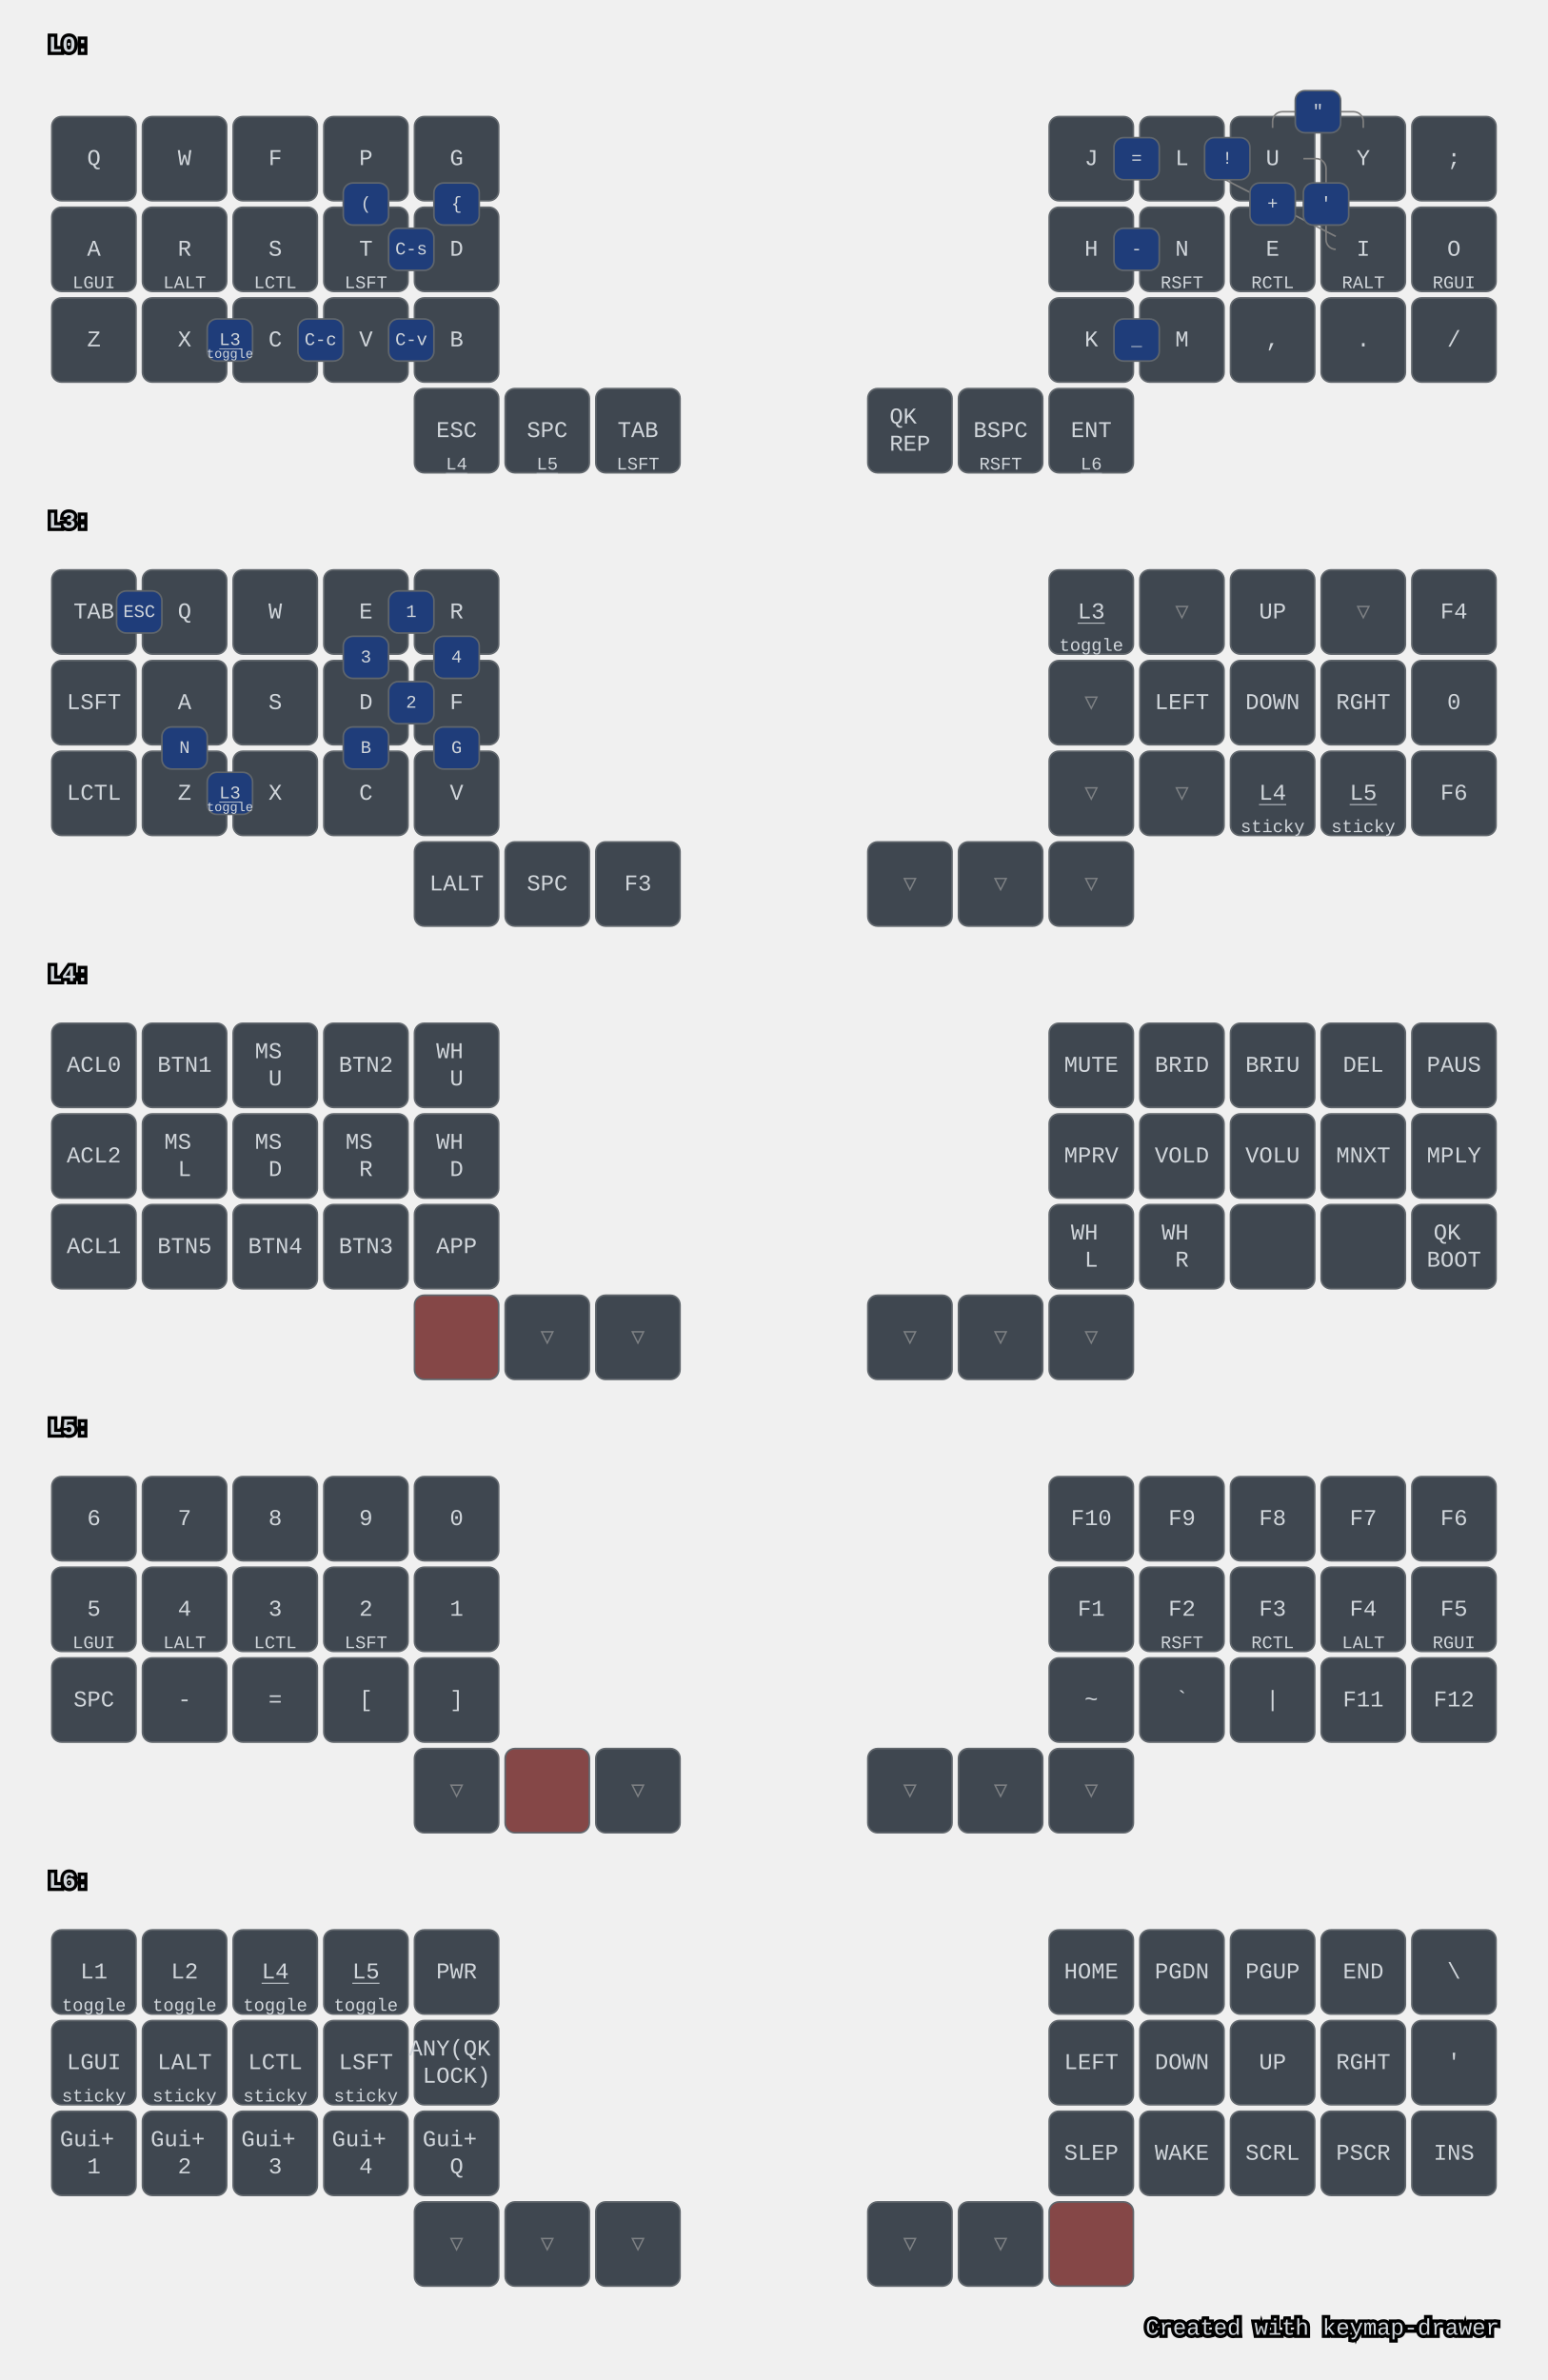
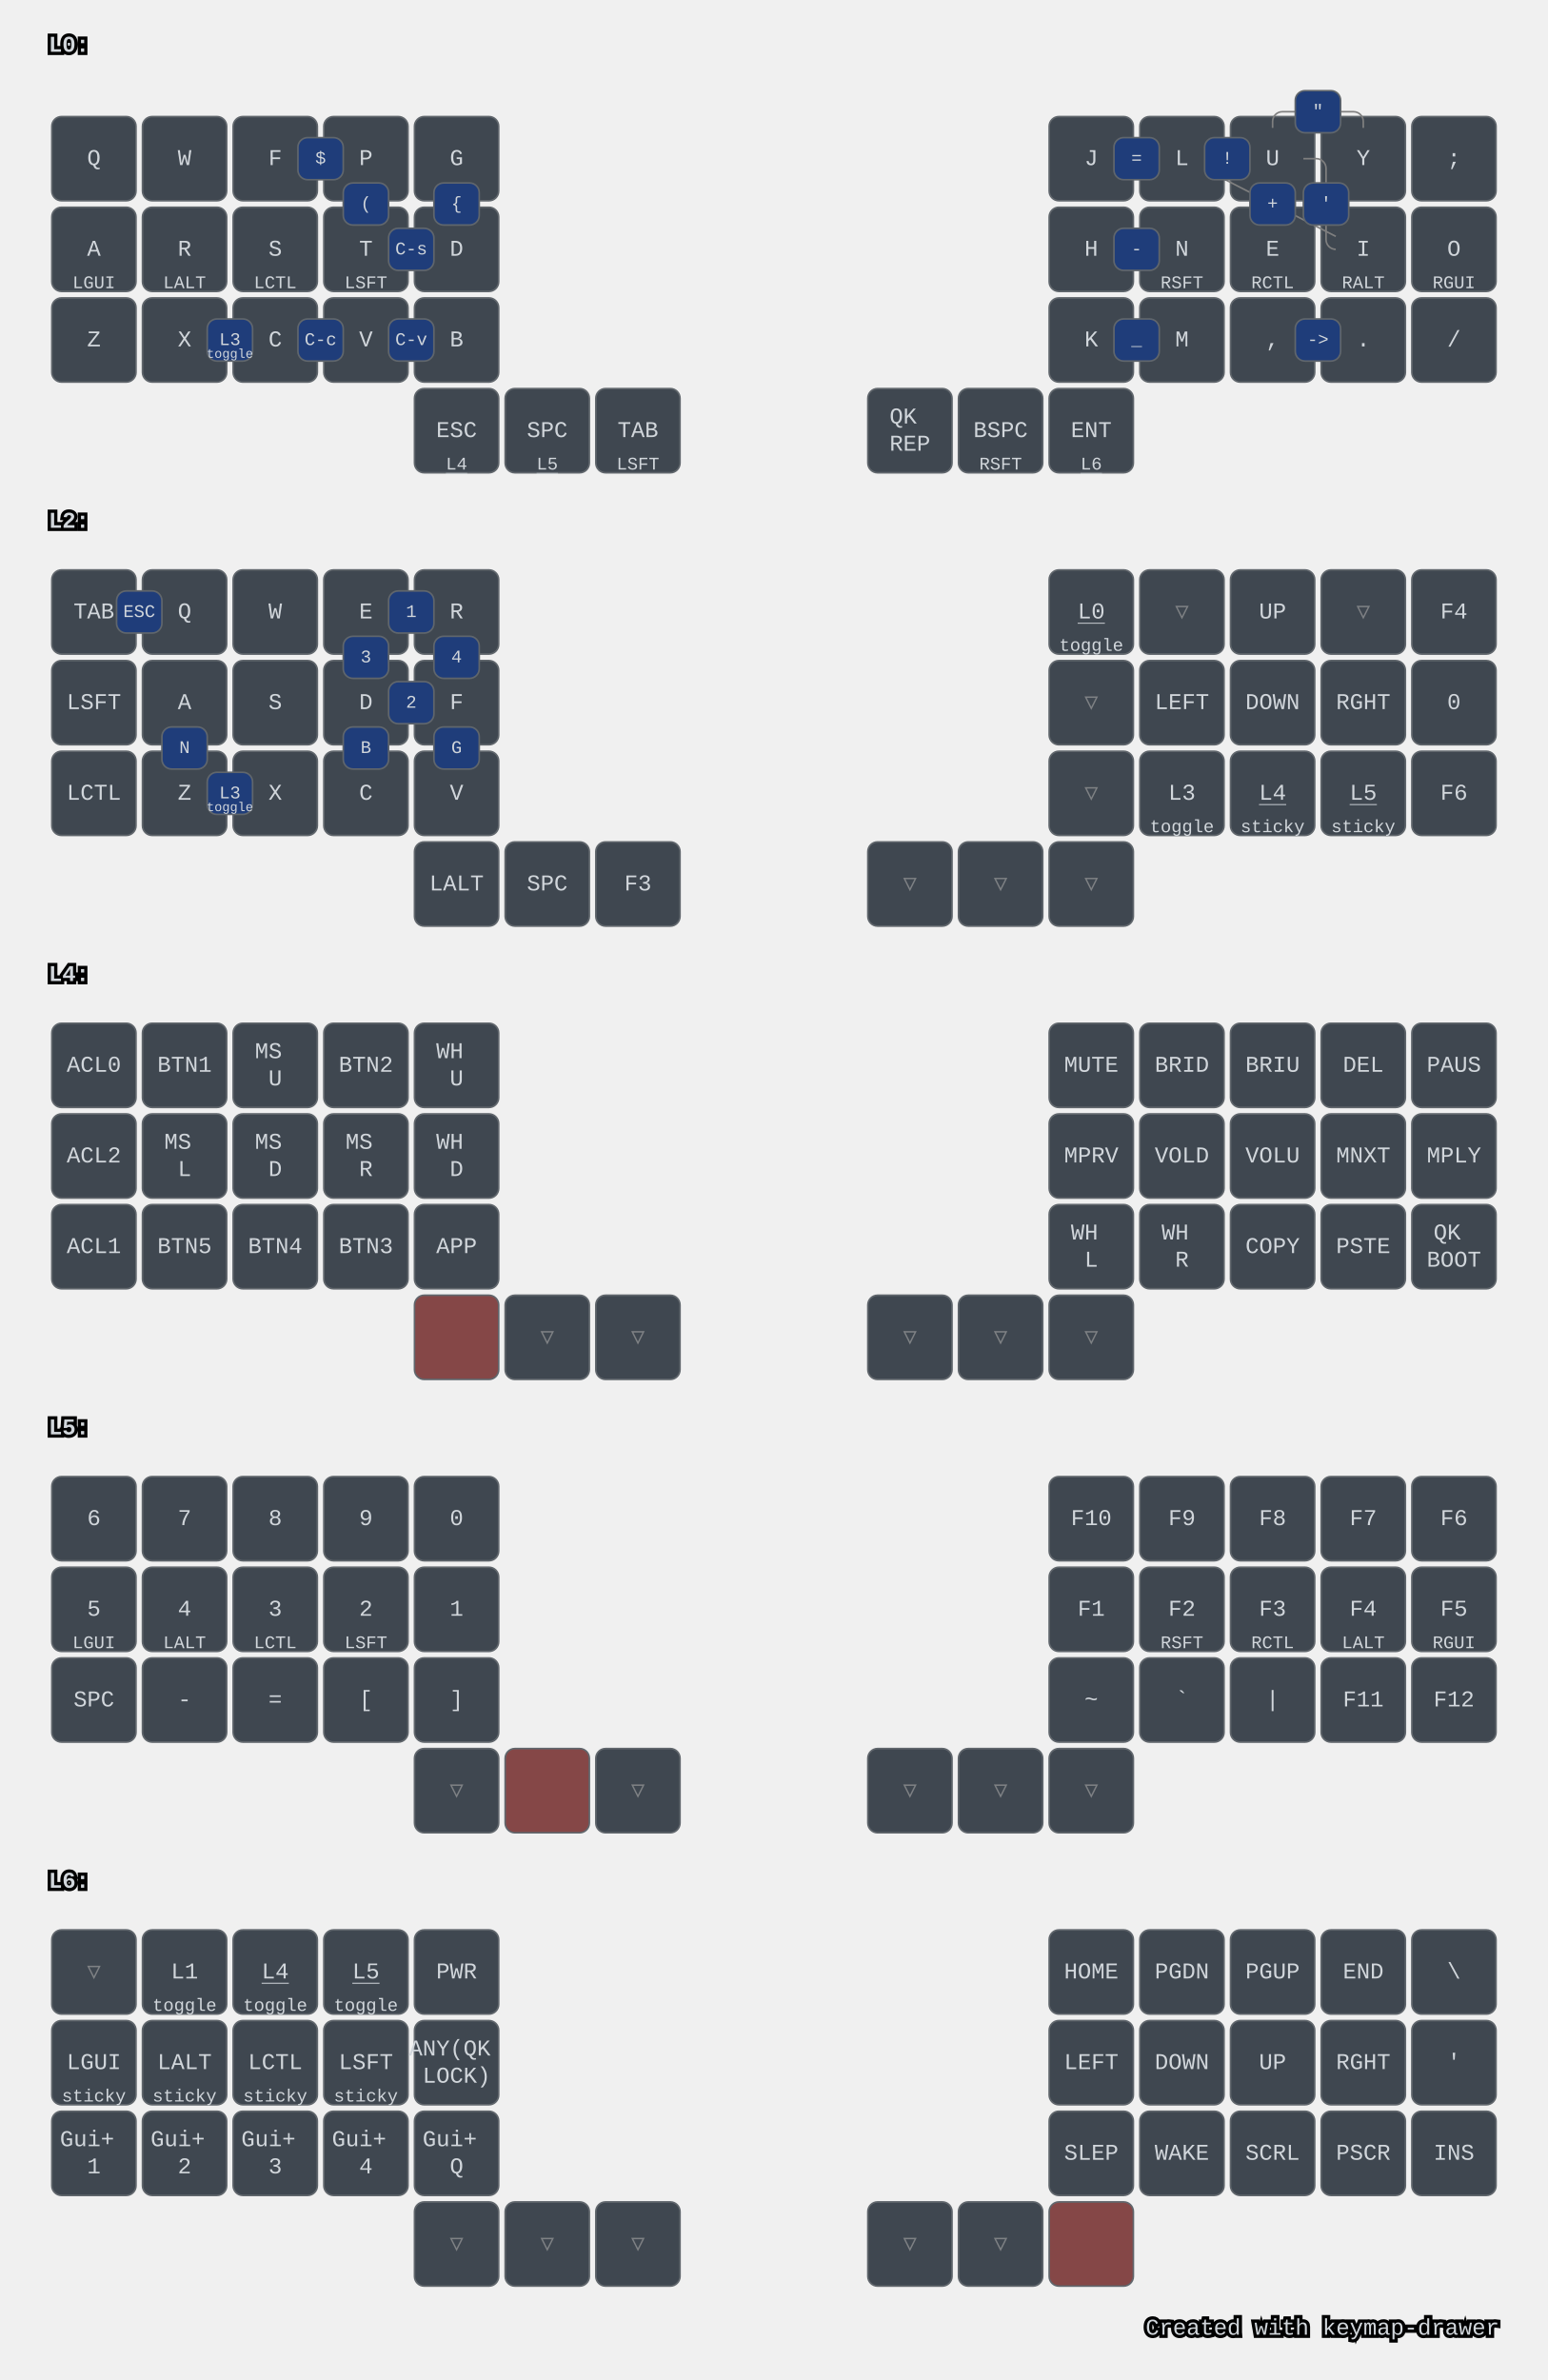
<svg xmlns="http://www.w3.org/2000/svg" width="956" height="1470" viewBox="0 0 956 1470" class="keymap">
  <style>/* inherit to force styles through use tags */
svg path {
    fill: inherit;
}

/* font and background color specifications */
svg.keymap {
    font-family: SFMono-Regular,Consolas,Liberation Mono,Menlo,monospace;
    font-size: 14px;
    font-kerning: normal;
    text-rendering: optimizeLegibility;
    fill: #24292e;
}

/* default key styling */
rect.key {
    fill: #f6f8fa;
}

rect.key, rect.combo {
    stroke: #c9cccf;
    stroke-width: 1;
}

/* default key side styling, only used is draw_key_sides is set */
rect.side {
    filter: brightness(90%);
}

/* color accent for combo boxes */
rect.combo, rect.combo-separate {
    fill: #cdf;
}

/* color accent for held keys */
rect.held, rect.combo.held {
    fill: #fdd;
}

/* color accent for ghost (optional) keys */
rect.ghost, rect.combo.ghost {
    stroke-dasharray: 4, 4;
    stroke-width: 2;
}

text {
    text-anchor: middle;
    dominant-baseline: middle;
}

/* styling for layer labels */
text.label {
    font-weight: bold;
    text-anchor: start;
    stroke: white;
    stroke-width: 4;
    paint-order: stroke;
}

/* styling for optional footer */
text.footer {
    text-anchor: end;
    dominant-baseline: auto;
    stroke: white;
    stroke-width: 4;
    paint-order: stroke;
}

/* styling for combo tap, and key hold/shifted label text */
text.combo, text.hold, text.shifted {
    font-size: 11px;
}

text.hold {
    text-anchor: middle;
    dominant-baseline: auto;
}

text.shifted {
    text-anchor: middle;
    dominant-baseline: hanging;
}

text.layer-activator {
    text-decoration: underline;
}

/* styling for hold/shifted label text in combo box */
text.combo.hold, text.combo.shifted {
    font-size: 8px;
}

/* lighter symbol for transparent keys */
text.trans {
    fill: #7b7e81;
}

/* styling for combo dendrons */
path.combo {
    stroke-width: 1;
    stroke: gray;
    fill: none;
}

/* Start Tabler Icons Cleanup */
/* cannot use height/width with glyphs */
.icon-tabler &gt; path {
    fill: inherit;
    stroke: inherit;
    stroke-width: 2;
}
/* hide tabler's default box */
.icon-tabler &gt; path[stroke="none"][fill="none"] {
    visibility: hidden;
}
/* End Tabler Icons Cleanup */

svg.keymap { fill: #d1d6db; }
rect.key { fill: #3f4750; }
rect.key, rect.combo { stroke: #60666c; }
rect.combo, rect.combo-separate { fill: #1f3d7a; }
rect.held, rect.combo.held { fill: #854747; }
text.label, text.footer { stroke: black; }
text.trans { fill: #7e8184; }
path.combo { stroke: #7f7f7f; }
</style>
  <g transform="translate(30, 0)" class="layer-L0">
    <text x="0" y="28" class="label" id="L0">L0:</text>
    <g transform="translate(0, 70)">
      <g transform="translate(28, 28)" class="key keypos-0">
        <rect rx="6" ry="6" x="-26" y="-26" width="52" height="52" class="key" />
        <text x="0" y="0" class="key tap">Q</text>
      </g>
      <g transform="translate(84, 28)" class="key keypos-1">
        <rect rx="6" ry="6" x="-26" y="-26" width="52" height="52" class="key" />
        <text x="0" y="0" class="key tap">W</text>
      </g>
      <g transform="translate(140, 28)" class="key keypos-2">
        <rect rx="6" ry="6" x="-26" y="-26" width="52" height="52" class="key" />
        <text x="0" y="0" class="key tap">F</text>
      </g>
      <g transform="translate(196, 28)" class="key keypos-3">
        <rect rx="6" ry="6" x="-26" y="-26" width="52" height="52" class="key" />
        <text x="0" y="0" class="key tap">P</text>
      </g>
      <g transform="translate(252, 28)" class="key keypos-4">
        <rect rx="6" ry="6" x="-26" y="-26" width="52" height="52" class="key" />
        <text x="0" y="0" class="key tap">G</text>
      </g>
      <g transform="translate(644, 28)" class="key keypos-5">
        <rect rx="6" ry="6" x="-26" y="-26" width="52" height="52" class="key" />
        <text x="0" y="0" class="key tap">J</text>
      </g>
      <g transform="translate(700, 28)" class="key keypos-6">
        <rect rx="6" ry="6" x="-26" y="-26" width="52" height="52" class="key" />
        <text x="0" y="0" class="key tap">L</text>
      </g>
      <g transform="translate(756, 28)" class="key keypos-7">
        <rect rx="6" ry="6" x="-26" y="-26" width="52" height="52" class="key" />
        <text x="0" y="0" class="key tap">U</text>
      </g>
      <g transform="translate(812, 28)" class="key keypos-8">
        <rect rx="6" ry="6" x="-26" y="-26" width="52" height="52" class="key" />
        <text x="0" y="0" class="key tap">Y</text>
      </g>
      <g transform="translate(868, 28)" class="key keypos-9">
        <rect rx="6" ry="6" x="-26" y="-26" width="52" height="52" class="key" />
        <text x="0" y="0" class="key tap">;</text>
      </g>
      <g transform="translate(28, 84)" class="key keypos-10">
        <rect rx="6" ry="6" x="-26" y="-26" width="52" height="52" class="key" />
        <text x="0" y="0" class="key tap">A</text>
        <text x="0" y="24" class="key hold">LGUI</text>
      </g>
      <g transform="translate(84, 84)" class="key keypos-11">
        <rect rx="6" ry="6" x="-26" y="-26" width="52" height="52" class="key" />
        <text x="0" y="0" class="key tap">R</text>
        <text x="0" y="24" class="key hold">LALT</text>
      </g>
      <g transform="translate(140, 84)" class="key keypos-12">
        <rect rx="6" ry="6" x="-26" y="-26" width="52" height="52" class="key" />
        <text x="0" y="0" class="key tap">S</text>
        <text x="0" y="24" class="key hold">LCTL</text>
      </g>
      <g transform="translate(196, 84)" class="key keypos-13">
        <rect rx="6" ry="6" x="-26" y="-26" width="52" height="52" class="key" />
        <text x="0" y="0" class="key tap">T</text>
        <text x="0" y="24" class="key hold">LSFT</text>
      </g>
      <g transform="translate(252, 84)" class="key keypos-14">
        <rect rx="6" ry="6" x="-26" y="-26" width="52" height="52" class="key" />
        <text x="0" y="0" class="key tap">D</text>
      </g>
      <g transform="translate(644, 84)" class="key keypos-15">
        <rect rx="6" ry="6" x="-26" y="-26" width="52" height="52" class="key" />
        <text x="0" y="0" class="key tap">H</text>
      </g>
      <g transform="translate(700, 84)" class="key keypos-16">
        <rect rx="6" ry="6" x="-26" y="-26" width="52" height="52" class="key" />
        <text x="0" y="0" class="key tap">N</text>
        <text x="0" y="24" class="key hold">RSFT</text>
      </g>
      <g transform="translate(756, 84)" class="key keypos-17">
        <rect rx="6" ry="6" x="-26" y="-26" width="52" height="52" class="key" />
        <text x="0" y="0" class="key tap">E</text>
        <text x="0" y="24" class="key hold">RCTL</text>
      </g>
      <g transform="translate(812, 84)" class="key keypos-18">
        <rect rx="6" ry="6" x="-26" y="-26" width="52" height="52" class="key" />
        <text x="0" y="0" class="key tap">I</text>
        <text x="0" y="24" class="key hold">RALT</text>
      </g>
      <g transform="translate(868, 84)" class="key keypos-19">
        <rect rx="6" ry="6" x="-26" y="-26" width="52" height="52" class="key" />
        <text x="0" y="0" class="key tap">O</text>
        <text x="0" y="24" class="key hold">RGUI</text>
      </g>
      <g transform="translate(28, 140)" class="key keypos-20">
        <rect rx="6" ry="6" x="-26" y="-26" width="52" height="52" class="key" />
        <text x="0" y="0" class="key tap">Z</text>
      </g>
      <g transform="translate(84, 140)" class="key keypos-21">
        <rect rx="6" ry="6" x="-26" y="-26" width="52" height="52" class="key" />
        <text x="0" y="0" class="key tap">X</text>
      </g>
      <g transform="translate(140, 140)" class="key keypos-22">
        <rect rx="6" ry="6" x="-26" y="-26" width="52" height="52" class="key" />
        <text x="0" y="0" class="key tap">C</text>
      </g>
      <g transform="translate(196, 140)" class="key keypos-23">
        <rect rx="6" ry="6" x="-26" y="-26" width="52" height="52" class="key" />
        <text x="0" y="0" class="key tap">V</text>
      </g>
      <g transform="translate(252, 140)" class="key keypos-24">
        <rect rx="6" ry="6" x="-26" y="-26" width="52" height="52" class="key" />
        <text x="0" y="0" class="key tap">B</text>
      </g>
      <g transform="translate(644, 140)" class="key keypos-25">
        <rect rx="6" ry="6" x="-26" y="-26" width="52" height="52" class="key" />
        <text x="0" y="0" class="key tap">K</text>
      </g>
      <g transform="translate(700, 140)" class="key keypos-26">
        <rect rx="6" ry="6" x="-26" y="-26" width="52" height="52" class="key" />
        <text x="0" y="0" class="key tap">M</text>
      </g>
      <g transform="translate(756, 140)" class="key keypos-27">
        <rect rx="6" ry="6" x="-26" y="-26" width="52" height="52" class="key" />
        <text x="0" y="0" class="key tap">,</text>
      </g>
      <g transform="translate(812, 140)" class="key keypos-28">
        <rect rx="6" ry="6" x="-26" y="-26" width="52" height="52" class="key" />
        <text x="0" y="0" class="key tap">.</text>
      </g>
      <g transform="translate(868, 140)" class="key keypos-29">
        <rect rx="6" ry="6" x="-26" y="-26" width="52" height="52" class="key" />
        <text x="0" y="0" class="key tap">/</text>
      </g>
      <g transform="translate(252, 196)" class="key keypos-30">
        <rect rx="6" ry="6" x="-26" y="-26" width="52" height="52" class="key" />
        <text x="0" y="0" class="key tap">ESC</text>
        <a href="#L4">
          <text x="0" y="24" class="key hold layer-activator">L4</text>
        </a>
      </g>
      <g transform="translate(308, 196)" class="key keypos-31">
        <rect rx="6" ry="6" x="-26" y="-26" width="52" height="52" class="key" />
        <text x="0" y="0" class="key tap">SPC</text>
        <a href="#L5">
          <text x="0" y="24" class="key hold layer-activator">L5</text>
        </a>
      </g>
      <g transform="translate(364, 196)" class="key keypos-32">
        <rect rx="6" ry="6" x="-26" y="-26" width="52" height="52" class="key" />
        <text x="0" y="0" class="key tap">TAB</text>
        <text x="0" y="24" class="key hold">LSFT</text>
      </g>
      <g transform="translate(532, 196)" class="key keypos-33">
        <rect rx="6" ry="6" x="-26" y="-26" width="52" height="52" class="key" />
        <text x="0" y="0" class="key tap">
          <tspan x="0" dy="-0.6em">QK</tspan>
          <tspan x="0" dy="1.2em">REP</tspan>
        </text>
      </g>
      <g transform="translate(588, 196)" class="key keypos-34">
        <rect rx="6" ry="6" x="-26" y="-26" width="52" height="52" class="key" />
        <text x="0" y="0" class="key tap">BSPC</text>
        <text x="0" y="24" class="key hold">RSFT</text>
      </g>
      <g transform="translate(644, 196)" class="key keypos-35">
        <rect rx="6" ry="6" x="-26" y="-26" width="52" height="52" class="key" />
        <text x="0" y="0" class="key tap">ENT</text>
        <a href="#L6">
          <text x="0" y="24" class="key hold layer-activator">L6</text>
        </a>
      </g>
      <g class="combo combopos-0">
        <rect rx="6" ry="6" x="98" y="127" width="28" height="26" class="combo" />
-         <a href="#L3">
-           <text x="112" y="140" class="combo tap layer-activator">L3</text>
-         </a>
+         <text x="112" y="140" class="combo tap">L3</text>
        <text x="112" y="151" class="combo hold">toggle</text>
      </g>
      <g class="combo combopos-1">
        <rect rx="6" ry="6" x="154" y="127" width="28" height="26" class="combo" />
        <text x="168" y="140" class="combo tap">C-c</text>
      </g>
      <g class="combo combopos-2">
+         <rect rx="6" ry="6" x="154" y="15" width="28" height="26" class="combo" />
+         <text x="168" y="28" class="combo tap">$</text>
+       </g>
+       <g class="combo combopos-3">
+         <rect rx="6" ry="6" x="770" y="127" width="28" height="26" class="combo" />
+         <text x="784" y="140" class="combo tap">-&gt;</text>
+       </g>
+       <g class="combo combopos-4">
        <rect rx="6" ry="6" x="210" y="127" width="28" height="26" class="combo" />
        <text x="224" y="140" class="combo tap">C-v</text>
      </g>
-       <g class="combo combopos-3">
+       <g class="combo combopos-5">
        <rect rx="6" ry="6" x="210" y="71" width="28" height="26" class="combo" />
        <text x="224" y="84" class="combo tap">C-s</text>
      </g>
-       <g class="combo combopos-4">
+       <g class="combo combopos-6">
        <rect rx="6" ry="6" x="182" y="43" width="28" height="26" class="combo" />
        <text x="196" y="56" class="combo tap">(</text>
      </g>
-       <g class="combo combopos-5">
+       <g class="combo combopos-7">
        <rect rx="6" ry="6" x="238" y="43" width="28" height="26" class="combo" />
        <text x="252" y="56" class="combo tap">{</text>
      </g>
-       <g class="combo combopos-6">
+       <g class="combo combopos-8">
        <rect rx="6" ry="6" x="658" y="15" width="28" height="26" class="combo" />
        <text x="672" y="28" class="combo tap">=</text>
      </g>
-       <g class="combo combopos-7">
+       <g class="combo combopos-9">
        <rect rx="6" ry="6" x="658" y="71" width="28" height="26" class="combo" />
        <text x="672" y="84" class="combo tap">-</text>
      </g>
-       <g class="combo combopos-8">
+       <g class="combo combopos-10">
        <rect rx="6" ry="6" x="658" y="127" width="28" height="26" class="combo" />
        <text x="672" y="140" class="combo tap">_</text>
      </g>
-       <g class="combo combopos-9">
+       <g class="combo combopos-11">
        <path d="M756,56 l-39,-20" class="combo" />
        <path d="M756,56 l39,20" class="combo" />
        <rect rx="6" ry="6" x="742" y="43" width="28" height="26" class="combo" />
        <text x="756" y="56" class="combo tap">+</text>
      </g>
-       <g class="combo combopos-10">
+       <g class="combo combopos-12">
        <path d="M789,56 v-22 a6.0,6.0 0 0 0 -6.0,-6.0 h-8" class="combo" />
        <path d="M789,56 v22 a6.0,6.0 0 0 0 6.0,6.0 h-1" class="combo" />
        <rect rx="6" ry="6" x="775" y="43" width="28" height="26" class="combo" />
        <text x="789" y="56" class="combo tap">'</text>
      </g>
-       <g class="combo combopos-11">
+       <g class="combo combopos-13">
        <path d="M784,-1 h-22 a6.0,6.0 0 0 0 -6.0,6.0 v4" class="combo" />
        <path d="M784,-1 h22 a6.0,6.0 0 0 1 6.0,6.0 v4" class="combo" />
        <rect rx="6" ry="6" x="770" y="-14" width="28" height="26" class="combo" />
        <text x="784" y="-1" class="combo tap">"</text>
      </g>
-       <g class="combo combopos-12">
+       <g class="combo combopos-14">
        <rect rx="6" ry="6" x="714" y="15" width="28" height="26" class="combo" />
        <text x="728" y="28" class="combo tap">!</text>
      </g>
    </g>
  </g>
-   <g transform="translate(30, 294)" class="layer-L3">
-     <text x="0" y="28" class="label" id="L3">L3:</text>
+   <g transform="translate(30, 294)" class="layer-L2">
+     <text x="0" y="28" class="label" id="L2">L2:</text>
    <g transform="translate(0, 56)">
      <g transform="translate(28, 28)" class="key keypos-0">
        <rect rx="6" ry="6" x="-26" y="-26" width="52" height="52" class="key" />
        <text x="0" y="0" class="key tap">TAB</text>
      </g>
      <g transform="translate(84, 28)" class="key keypos-1">
        <rect rx="6" ry="6" x="-26" y="-26" width="52" height="52" class="key" />
        <text x="0" y="0" class="key tap">Q</text>
      </g>
      <g transform="translate(140, 28)" class="key keypos-2">
        <rect rx="6" ry="6" x="-26" y="-26" width="52" height="52" class="key" />
        <text x="0" y="0" class="key tap">W</text>
      </g>
      <g transform="translate(196, 28)" class="key keypos-3">
        <rect rx="6" ry="6" x="-26" y="-26" width="52" height="52" class="key" />
        <text x="0" y="0" class="key tap">E</text>
      </g>
      <g transform="translate(252, 28)" class="key keypos-4">
        <rect rx="6" ry="6" x="-26" y="-26" width="52" height="52" class="key" />
        <text x="0" y="0" class="key tap">R</text>
      </g>
      <g transform="translate(644, 28)" class="key keypos-5">
        <rect rx="6" ry="6" x="-26" y="-26" width="52" height="52" class="key" />
-         <a href="#L3">
-           <text x="0" y="0" class="key tap layer-activator">L3</text>
+         <a href="#L0">
+           <text x="0" y="0" class="key tap layer-activator">L0</text>
        </a>
        <text x="0" y="24" class="key hold">toggle</text>
      </g>
      <g transform="translate(700, 28)" class="key trans keypos-6">
        <rect rx="6" ry="6" x="-26" y="-26" width="52" height="52" class="key trans" />
        <text x="0" y="0" class="key trans tap">▽</text>
      </g>
      <g transform="translate(756, 28)" class="key keypos-7">
        <rect rx="6" ry="6" x="-26" y="-26" width="52" height="52" class="key" />
        <text x="0" y="0" class="key tap">UP</text>
      </g>
      <g transform="translate(812, 28)" class="key trans keypos-8">
        <rect rx="6" ry="6" x="-26" y="-26" width="52" height="52" class="key trans" />
        <text x="0" y="0" class="key trans tap">▽</text>
      </g>
      <g transform="translate(868, 28)" class="key keypos-9">
        <rect rx="6" ry="6" x="-26" y="-26" width="52" height="52" class="key" />
        <text x="0" y="0" class="key tap">F4</text>
      </g>
      <g transform="translate(28, 84)" class="key keypos-10">
        <rect rx="6" ry="6" x="-26" y="-26" width="52" height="52" class="key" />
        <text x="0" y="0" class="key tap">LSFT</text>
      </g>
      <g transform="translate(84, 84)" class="key keypos-11">
        <rect rx="6" ry="6" x="-26" y="-26" width="52" height="52" class="key" />
        <text x="0" y="0" class="key tap">A</text>
      </g>
      <g transform="translate(140, 84)" class="key keypos-12">
        <rect rx="6" ry="6" x="-26" y="-26" width="52" height="52" class="key" />
        <text x="0" y="0" class="key tap">S</text>
      </g>
      <g transform="translate(196, 84)" class="key keypos-13">
        <rect rx="6" ry="6" x="-26" y="-26" width="52" height="52" class="key" />
        <text x="0" y="0" class="key tap">D</text>
      </g>
      <g transform="translate(252, 84)" class="key keypos-14">
        <rect rx="6" ry="6" x="-26" y="-26" width="52" height="52" class="key" />
        <text x="0" y="0" class="key tap">F</text>
      </g>
      <g transform="translate(644, 84)" class="key trans keypos-15">
        <rect rx="6" ry="6" x="-26" y="-26" width="52" height="52" class="key trans" />
        <text x="0" y="0" class="key trans tap">▽</text>
      </g>
      <g transform="translate(700, 84)" class="key keypos-16">
        <rect rx="6" ry="6" x="-26" y="-26" width="52" height="52" class="key" />
        <text x="0" y="0" class="key tap">LEFT</text>
      </g>
      <g transform="translate(756, 84)" class="key keypos-17">
        <rect rx="6" ry="6" x="-26" y="-26" width="52" height="52" class="key" />
        <text x="0" y="0" class="key tap">DOWN</text>
      </g>
      <g transform="translate(812, 84)" class="key keypos-18">
        <rect rx="6" ry="6" x="-26" y="-26" width="52" height="52" class="key" />
        <text x="0" y="0" class="key tap">RGHT</text>
      </g>
      <g transform="translate(868, 84)" class="key keypos-19">
        <rect rx="6" ry="6" x="-26" y="-26" width="52" height="52" class="key" />
        <text x="0" y="0" class="key tap">0</text>
      </g>
      <g transform="translate(28, 140)" class="key keypos-20">
        <rect rx="6" ry="6" x="-26" y="-26" width="52" height="52" class="key" />
        <text x="0" y="0" class="key tap">LCTL</text>
      </g>
      <g transform="translate(84, 140)" class="key keypos-21">
        <rect rx="6" ry="6" x="-26" y="-26" width="52" height="52" class="key" />
        <text x="0" y="0" class="key tap">Z</text>
      </g>
      <g transform="translate(140, 140)" class="key keypos-22">
        <rect rx="6" ry="6" x="-26" y="-26" width="52" height="52" class="key" />
        <text x="0" y="0" class="key tap">X</text>
      </g>
      <g transform="translate(196, 140)" class="key keypos-23">
        <rect rx="6" ry="6" x="-26" y="-26" width="52" height="52" class="key" />
        <text x="0" y="0" class="key tap">C</text>
      </g>
      <g transform="translate(252, 140)" class="key keypos-24">
        <rect rx="6" ry="6" x="-26" y="-26" width="52" height="52" class="key" />
        <text x="0" y="0" class="key tap">V</text>
      </g>
      <g transform="translate(644, 140)" class="key trans keypos-25">
        <rect rx="6" ry="6" x="-26" y="-26" width="52" height="52" class="key trans" />
        <text x="0" y="0" class="key trans tap">▽</text>
      </g>
-       <g transform="translate(700, 140)" class="key trans keypos-26">
-         <rect rx="6" ry="6" x="-26" y="-26" width="52" height="52" class="key trans" />
-         <text x="0" y="0" class="key trans tap">▽</text>
+       <g transform="translate(700, 140)" class="key keypos-26">
+         <rect rx="6" ry="6" x="-26" y="-26" width="52" height="52" class="key" />
+         <text x="0" y="0" class="key tap">L3</text>
+         <text x="0" y="24" class="key hold">toggle</text>
      </g>
      <g transform="translate(756, 140)" class="key keypos-27">
        <rect rx="6" ry="6" x="-26" y="-26" width="52" height="52" class="key" />
        <a href="#L4">
          <text x="0" y="0" class="key tap layer-activator">L4</text>
        </a>
        <text x="0" y="24" class="key hold">sticky</text>
      </g>
      <g transform="translate(812, 140)" class="key keypos-28">
        <rect rx="6" ry="6" x="-26" y="-26" width="52" height="52" class="key" />
        <a href="#L5">
          <text x="0" y="0" class="key tap layer-activator">L5</text>
        </a>
        <text x="0" y="24" class="key hold">sticky</text>
      </g>
      <g transform="translate(868, 140)" class="key keypos-29">
        <rect rx="6" ry="6" x="-26" y="-26" width="52" height="52" class="key" />
        <text x="0" y="0" class="key tap">F6</text>
      </g>
      <g transform="translate(252, 196)" class="key keypos-30">
        <rect rx="6" ry="6" x="-26" y="-26" width="52" height="52" class="key" />
        <text x="0" y="0" class="key tap">LALT</text>
      </g>
      <g transform="translate(308, 196)" class="key keypos-31">
        <rect rx="6" ry="6" x="-26" y="-26" width="52" height="52" class="key" />
        <text x="0" y="0" class="key tap">SPC</text>
      </g>
      <g transform="translate(364, 196)" class="key keypos-32">
        <rect rx="6" ry="6" x="-26" y="-26" width="52" height="52" class="key" />
        <text x="0" y="0" class="key tap">F3</text>
      </g>
      <g transform="translate(532, 196)" class="key trans keypos-33">
        <rect rx="6" ry="6" x="-26" y="-26" width="52" height="52" class="key trans" />
        <text x="0" y="0" class="key trans tap">▽</text>
      </g>
      <g transform="translate(588, 196)" class="key trans keypos-34">
        <rect rx="6" ry="6" x="-26" y="-26" width="52" height="52" class="key trans" />
        <text x="0" y="0" class="key trans tap">▽</text>
      </g>
      <g transform="translate(644, 196)" class="key trans keypos-35">
        <rect rx="6" ry="6" x="-26" y="-26" width="52" height="52" class="key trans" />
        <text x="0" y="0" class="key trans tap">▽</text>
      </g>
      <g class="combo combopos-0">
        <rect rx="6" ry="6" x="98" y="127" width="28" height="26" class="combo" />
-         <a href="#L3">
-           <text x="112" y="140" class="combo tap layer-activator">L3</text>
-         </a>
+         <text x="112" y="140" class="combo tap">L3</text>
        <text x="112" y="151" class="combo hold">toggle</text>
      </g>
      <g class="combo combopos-1">
        <rect rx="6" ry="6" x="210" y="15" width="28" height="26" class="combo" />
        <text x="224" y="28" class="combo tap">1</text>
      </g>
      <g class="combo combopos-2">
        <rect rx="6" ry="6" x="210" y="71" width="28" height="26" class="combo" />
        <text x="224" y="84" class="combo tap">2</text>
      </g>
      <g class="combo combopos-3">
        <rect rx="6" ry="6" x="182" y="43" width="28" height="26" class="combo" />
        <text x="196" y="56" class="combo tap">3</text>
      </g>
      <g class="combo combopos-4">
        <rect rx="6" ry="6" x="238" y="43" width="28" height="26" class="combo" />
        <text x="252" y="56" class="combo tap">4</text>
      </g>
      <g class="combo combopos-5">
        <rect rx="6" ry="6" x="42" y="15" width="28" height="26" class="combo" />
        <text x="56" y="28" class="combo tap">ESC</text>
      </g>
      <g class="combo combopos-6">
        <rect rx="6" ry="6" x="182" y="99" width="28" height="26" class="combo" />
        <text x="196" y="112" class="combo tap">B</text>
      </g>
      <g class="combo combopos-7">
        <rect rx="6" ry="6" x="238" y="99" width="28" height="26" class="combo" />
        <text x="252" y="112" class="combo tap">G</text>
      </g>
      <g class="combo combopos-8">
        <rect rx="6" ry="6" x="70" y="99" width="28" height="26" class="combo" />
        <text x="84" y="112" class="combo tap">N</text>
      </g>
    </g>
  </g>
  <g transform="translate(30, 574)" class="layer-L4">
    <text x="0" y="28" class="label" id="L4">L4:</text>
    <g transform="translate(0, 56)">
      <g transform="translate(28, 28)" class="key keypos-0">
        <rect rx="6" ry="6" x="-26" y="-26" width="52" height="52" class="key" />
        <text x="0" y="0" class="key tap">ACL0</text>
      </g>
      <g transform="translate(84, 28)" class="key keypos-1">
        <rect rx="6" ry="6" x="-26" y="-26" width="52" height="52" class="key" />
        <text x="0" y="0" class="key tap">BTN1</text>
      </g>
      <g transform="translate(140, 28)" class="key keypos-2">
        <rect rx="6" ry="6" x="-26" y="-26" width="52" height="52" class="key" />
        <text x="0" y="0" class="key tap">
          <tspan x="0" dy="-0.6em">MS</tspan>
          <tspan x="0" dy="1.2em">U</tspan>
        </text>
      </g>
      <g transform="translate(196, 28)" class="key keypos-3">
        <rect rx="6" ry="6" x="-26" y="-26" width="52" height="52" class="key" />
        <text x="0" y="0" class="key tap">BTN2</text>
      </g>
      <g transform="translate(252, 28)" class="key keypos-4">
        <rect rx="6" ry="6" x="-26" y="-26" width="52" height="52" class="key" />
        <text x="0" y="0" class="key tap">
          <tspan x="0" dy="-0.6em">WH</tspan>
          <tspan x="0" dy="1.2em">U</tspan>
        </text>
      </g>
      <g transform="translate(644, 28)" class="key keypos-5">
        <rect rx="6" ry="6" x="-26" y="-26" width="52" height="52" class="key" />
        <text x="0" y="0" class="key tap">MUTE</text>
      </g>
      <g transform="translate(700, 28)" class="key keypos-6">
        <rect rx="6" ry="6" x="-26" y="-26" width="52" height="52" class="key" />
        <text x="0" y="0" class="key tap">BRID</text>
      </g>
      <g transform="translate(756, 28)" class="key keypos-7">
        <rect rx="6" ry="6" x="-26" y="-26" width="52" height="52" class="key" />
        <text x="0" y="0" class="key tap">BRIU</text>
      </g>
      <g transform="translate(812, 28)" class="key keypos-8">
        <rect rx="6" ry="6" x="-26" y="-26" width="52" height="52" class="key" />
        <text x="0" y="0" class="key tap">DEL</text>
      </g>
      <g transform="translate(868, 28)" class="key keypos-9">
        <rect rx="6" ry="6" x="-26" y="-26" width="52" height="52" class="key" />
        <text x="0" y="0" class="key tap">PAUS</text>
      </g>
      <g transform="translate(28, 84)" class="key keypos-10">
        <rect rx="6" ry="6" x="-26" y="-26" width="52" height="52" class="key" />
        <text x="0" y="0" class="key tap">ACL2</text>
      </g>
      <g transform="translate(84, 84)" class="key keypos-11">
        <rect rx="6" ry="6" x="-26" y="-26" width="52" height="52" class="key" />
        <text x="0" y="0" class="key tap">
          <tspan x="0" dy="-0.6em">MS</tspan>
          <tspan x="0" dy="1.2em">L</tspan>
        </text>
      </g>
      <g transform="translate(140, 84)" class="key keypos-12">
        <rect rx="6" ry="6" x="-26" y="-26" width="52" height="52" class="key" />
        <text x="0" y="0" class="key tap">
          <tspan x="0" dy="-0.6em">MS</tspan>
          <tspan x="0" dy="1.2em">D</tspan>
        </text>
      </g>
      <g transform="translate(196, 84)" class="key keypos-13">
        <rect rx="6" ry="6" x="-26" y="-26" width="52" height="52" class="key" />
        <text x="0" y="0" class="key tap">
          <tspan x="0" dy="-0.6em">MS</tspan>
          <tspan x="0" dy="1.2em">R</tspan>
        </text>
      </g>
      <g transform="translate(252, 84)" class="key keypos-14">
        <rect rx="6" ry="6" x="-26" y="-26" width="52" height="52" class="key" />
        <text x="0" y="0" class="key tap">
          <tspan x="0" dy="-0.6em">WH</tspan>
          <tspan x="0" dy="1.2em">D</tspan>
        </text>
      </g>
      <g transform="translate(644, 84)" class="key keypos-15">
        <rect rx="6" ry="6" x="-26" y="-26" width="52" height="52" class="key" />
        <text x="0" y="0" class="key tap">MPRV</text>
      </g>
      <g transform="translate(700, 84)" class="key keypos-16">
        <rect rx="6" ry="6" x="-26" y="-26" width="52" height="52" class="key" />
        <text x="0" y="0" class="key tap">VOLD</text>
      </g>
      <g transform="translate(756, 84)" class="key keypos-17">
        <rect rx="6" ry="6" x="-26" y="-26" width="52" height="52" class="key" />
        <text x="0" y="0" class="key tap">VOLU</text>
      </g>
      <g transform="translate(812, 84)" class="key keypos-18">
        <rect rx="6" ry="6" x="-26" y="-26" width="52" height="52" class="key" />
        <text x="0" y="0" class="key tap">MNXT</text>
      </g>
      <g transform="translate(868, 84)" class="key keypos-19">
        <rect rx="6" ry="6" x="-26" y="-26" width="52" height="52" class="key" />
        <text x="0" y="0" class="key tap">MPLY</text>
      </g>
      <g transform="translate(28, 140)" class="key keypos-20">
        <rect rx="6" ry="6" x="-26" y="-26" width="52" height="52" class="key" />
        <text x="0" y="0" class="key tap">ACL1</text>
      </g>
      <g transform="translate(84, 140)" class="key keypos-21">
        <rect rx="6" ry="6" x="-26" y="-26" width="52" height="52" class="key" />
        <text x="0" y="0" class="key tap">BTN5</text>
      </g>
      <g transform="translate(140, 140)" class="key keypos-22">
        <rect rx="6" ry="6" x="-26" y="-26" width="52" height="52" class="key" />
        <text x="0" y="0" class="key tap">BTN4</text>
      </g>
      <g transform="translate(196, 140)" class="key keypos-23">
        <rect rx="6" ry="6" x="-26" y="-26" width="52" height="52" class="key" />
        <text x="0" y="0" class="key tap">BTN3</text>
      </g>
      <g transform="translate(252, 140)" class="key keypos-24">
        <rect rx="6" ry="6" x="-26" y="-26" width="52" height="52" class="key" />
        <text x="0" y="0" class="key tap">APP</text>
      </g>
      <g transform="translate(644, 140)" class="key keypos-25">
        <rect rx="6" ry="6" x="-26" y="-26" width="52" height="52" class="key" />
        <text x="0" y="0" class="key tap">
          <tspan x="0" dy="-0.6em">WH</tspan>
          <tspan x="0" dy="1.2em">L</tspan>
        </text>
      </g>
      <g transform="translate(700, 140)" class="key keypos-26">
        <rect rx="6" ry="6" x="-26" y="-26" width="52" height="52" class="key" />
        <text x="0" y="0" class="key tap">
          <tspan x="0" dy="-0.6em">WH</tspan>
          <tspan x="0" dy="1.2em">R</tspan>
        </text>
      </g>
      <g transform="translate(756, 140)" class="key keypos-27">
        <rect rx="6" ry="6" x="-26" y="-26" width="52" height="52" class="key" />
+         <text x="0" y="0" class="key tap">COPY</text>
      </g>
      <g transform="translate(812, 140)" class="key keypos-28">
        <rect rx="6" ry="6" x="-26" y="-26" width="52" height="52" class="key" />
+         <text x="0" y="0" class="key tap">PSTE</text>
      </g>
      <g transform="translate(868, 140)" class="key keypos-29">
        <rect rx="6" ry="6" x="-26" y="-26" width="52" height="52" class="key" />
        <text x="0" y="0" class="key tap">
          <tspan x="0" dy="-0.6em">QK</tspan>
          <tspan x="0" dy="1.2em">BOOT</tspan>
        </text>
      </g>
      <g transform="translate(252, 196)" class="key held keypos-30">
        <rect rx="6" ry="6" x="-26" y="-26" width="52" height="52" class="key held" />
      </g>
      <g transform="translate(308, 196)" class="key trans keypos-31">
        <rect rx="6" ry="6" x="-26" y="-26" width="52" height="52" class="key trans" />
        <text x="0" y="0" class="key trans tap">▽</text>
      </g>
      <g transform="translate(364, 196)" class="key trans keypos-32">
        <rect rx="6" ry="6" x="-26" y="-26" width="52" height="52" class="key trans" />
        <text x="0" y="0" class="key trans tap">▽</text>
      </g>
      <g transform="translate(532, 196)" class="key trans keypos-33">
        <rect rx="6" ry="6" x="-26" y="-26" width="52" height="52" class="key trans" />
        <text x="0" y="0" class="key trans tap">▽</text>
      </g>
      <g transform="translate(588, 196)" class="key trans keypos-34">
        <rect rx="6" ry="6" x="-26" y="-26" width="52" height="52" class="key trans" />
        <text x="0" y="0" class="key trans tap">▽</text>
      </g>
      <g transform="translate(644, 196)" class="key trans keypos-35">
        <rect rx="6" ry="6" x="-26" y="-26" width="52" height="52" class="key trans" />
        <text x="0" y="0" class="key trans tap">▽</text>
      </g>
    </g>
  </g>
  <g transform="translate(30, 854)" class="layer-L5">
    <text x="0" y="28" class="label" id="L5">L5:</text>
    <g transform="translate(0, 56)">
      <g transform="translate(28, 28)" class="key keypos-0">
        <rect rx="6" ry="6" x="-26" y="-26" width="52" height="52" class="key" />
        <text x="0" y="0" class="key tap">6</text>
      </g>
      <g transform="translate(84, 28)" class="key keypos-1">
        <rect rx="6" ry="6" x="-26" y="-26" width="52" height="52" class="key" />
        <text x="0" y="0" class="key tap">7</text>
      </g>
      <g transform="translate(140, 28)" class="key keypos-2">
        <rect rx="6" ry="6" x="-26" y="-26" width="52" height="52" class="key" />
        <text x="0" y="0" class="key tap">8</text>
      </g>
      <g transform="translate(196, 28)" class="key keypos-3">
        <rect rx="6" ry="6" x="-26" y="-26" width="52" height="52" class="key" />
        <text x="0" y="0" class="key tap">9</text>
      </g>
      <g transform="translate(252, 28)" class="key keypos-4">
        <rect rx="6" ry="6" x="-26" y="-26" width="52" height="52" class="key" />
        <text x="0" y="0" class="key tap">0</text>
      </g>
      <g transform="translate(644, 28)" class="key keypos-5">
        <rect rx="6" ry="6" x="-26" y="-26" width="52" height="52" class="key" />
        <text x="0" y="0" class="key tap">F10</text>
      </g>
      <g transform="translate(700, 28)" class="key keypos-6">
        <rect rx="6" ry="6" x="-26" y="-26" width="52" height="52" class="key" />
        <text x="0" y="0" class="key tap">F9</text>
      </g>
      <g transform="translate(756, 28)" class="key keypos-7">
        <rect rx="6" ry="6" x="-26" y="-26" width="52" height="52" class="key" />
        <text x="0" y="0" class="key tap">F8</text>
      </g>
      <g transform="translate(812, 28)" class="key keypos-8">
        <rect rx="6" ry="6" x="-26" y="-26" width="52" height="52" class="key" />
        <text x="0" y="0" class="key tap">F7</text>
      </g>
      <g transform="translate(868, 28)" class="key keypos-9">
        <rect rx="6" ry="6" x="-26" y="-26" width="52" height="52" class="key" />
        <text x="0" y="0" class="key tap">F6</text>
      </g>
      <g transform="translate(28, 84)" class="key keypos-10">
        <rect rx="6" ry="6" x="-26" y="-26" width="52" height="52" class="key" />
        <text x="0" y="0" class="key tap">5</text>
        <text x="0" y="24" class="key hold">LGUI</text>
      </g>
      <g transform="translate(84, 84)" class="key keypos-11">
        <rect rx="6" ry="6" x="-26" y="-26" width="52" height="52" class="key" />
        <text x="0" y="0" class="key tap">4</text>
        <text x="0" y="24" class="key hold">LALT</text>
      </g>
      <g transform="translate(140, 84)" class="key keypos-12">
        <rect rx="6" ry="6" x="-26" y="-26" width="52" height="52" class="key" />
        <text x="0" y="0" class="key tap">3</text>
        <text x="0" y="24" class="key hold">LCTL</text>
      </g>
      <g transform="translate(196, 84)" class="key keypos-13">
        <rect rx="6" ry="6" x="-26" y="-26" width="52" height="52" class="key" />
        <text x="0" y="0" class="key tap">2</text>
        <text x="0" y="24" class="key hold">LSFT</text>
      </g>
      <g transform="translate(252, 84)" class="key keypos-14">
        <rect rx="6" ry="6" x="-26" y="-26" width="52" height="52" class="key" />
        <text x="0" y="0" class="key tap">1</text>
      </g>
      <g transform="translate(644, 84)" class="key keypos-15">
        <rect rx="6" ry="6" x="-26" y="-26" width="52" height="52" class="key" />
        <text x="0" y="0" class="key tap">F1</text>
      </g>
      <g transform="translate(700, 84)" class="key keypos-16">
        <rect rx="6" ry="6" x="-26" y="-26" width="52" height="52" class="key" />
        <text x="0" y="0" class="key tap">F2</text>
        <text x="0" y="24" class="key hold">RSFT</text>
      </g>
      <g transform="translate(756, 84)" class="key keypos-17">
        <rect rx="6" ry="6" x="-26" y="-26" width="52" height="52" class="key" />
        <text x="0" y="0" class="key tap">F3</text>
        <text x="0" y="24" class="key hold">RCTL</text>
      </g>
      <g transform="translate(812, 84)" class="key keypos-18">
        <rect rx="6" ry="6" x="-26" y="-26" width="52" height="52" class="key" />
        <text x="0" y="0" class="key tap">F4</text>
        <text x="0" y="24" class="key hold">LALT</text>
      </g>
      <g transform="translate(868, 84)" class="key keypos-19">
        <rect rx="6" ry="6" x="-26" y="-26" width="52" height="52" class="key" />
        <text x="0" y="0" class="key tap">F5</text>
        <text x="0" y="24" class="key hold">RGUI</text>
      </g>
      <g transform="translate(28, 140)" class="key keypos-20">
        <rect rx="6" ry="6" x="-26" y="-26" width="52" height="52" class="key" />
        <text x="0" y="0" class="key tap">SPC</text>
      </g>
      <g transform="translate(84, 140)" class="key keypos-21">
        <rect rx="6" ry="6" x="-26" y="-26" width="52" height="52" class="key" />
        <text x="0" y="0" class="key tap">-</text>
      </g>
      <g transform="translate(140, 140)" class="key keypos-22">
        <rect rx="6" ry="6" x="-26" y="-26" width="52" height="52" class="key" />
        <text x="0" y="0" class="key tap">=</text>
      </g>
      <g transform="translate(196, 140)" class="key keypos-23">
        <rect rx="6" ry="6" x="-26" y="-26" width="52" height="52" class="key" />
        <text x="0" y="0" class="key tap">[</text>
      </g>
      <g transform="translate(252, 140)" class="key keypos-24">
        <rect rx="6" ry="6" x="-26" y="-26" width="52" height="52" class="key" />
        <text x="0" y="0" class="key tap">]</text>
      </g>
      <g transform="translate(644, 140)" class="key keypos-25">
        <rect rx="6" ry="6" x="-26" y="-26" width="52" height="52" class="key" />
        <text x="0" y="0" class="key tap">~</text>
      </g>
      <g transform="translate(700, 140)" class="key keypos-26">
        <rect rx="6" ry="6" x="-26" y="-26" width="52" height="52" class="key" />
        <text x="0" y="0" class="key tap">`</text>
      </g>
      <g transform="translate(756, 140)" class="key keypos-27">
        <rect rx="6" ry="6" x="-26" y="-26" width="52" height="52" class="key" />
        <text x="0" y="0" class="key tap">|</text>
      </g>
      <g transform="translate(812, 140)" class="key keypos-28">
        <rect rx="6" ry="6" x="-26" y="-26" width="52" height="52" class="key" />
        <text x="0" y="0" class="key tap">F11</text>
      </g>
      <g transform="translate(868, 140)" class="key keypos-29">
        <rect rx="6" ry="6" x="-26" y="-26" width="52" height="52" class="key" />
        <text x="0" y="0" class="key tap">F12</text>
      </g>
      <g transform="translate(252, 196)" class="key trans keypos-30">
        <rect rx="6" ry="6" x="-26" y="-26" width="52" height="52" class="key trans" />
        <text x="0" y="0" class="key trans tap">▽</text>
      </g>
      <g transform="translate(308, 196)" class="key held keypos-31">
        <rect rx="6" ry="6" x="-26" y="-26" width="52" height="52" class="key held" />
      </g>
      <g transform="translate(364, 196)" class="key trans keypos-32">
        <rect rx="6" ry="6" x="-26" y="-26" width="52" height="52" class="key trans" />
        <text x="0" y="0" class="key trans tap">▽</text>
      </g>
      <g transform="translate(532, 196)" class="key trans keypos-33">
        <rect rx="6" ry="6" x="-26" y="-26" width="52" height="52" class="key trans" />
        <text x="0" y="0" class="key trans tap">▽</text>
      </g>
      <g transform="translate(588, 196)" class="key trans keypos-34">
        <rect rx="6" ry="6" x="-26" y="-26" width="52" height="52" class="key trans" />
        <text x="0" y="0" class="key trans tap">▽</text>
      </g>
      <g transform="translate(644, 196)" class="key trans keypos-35">
        <rect rx="6" ry="6" x="-26" y="-26" width="52" height="52" class="key trans" />
        <text x="0" y="0" class="key trans tap">▽</text>
      </g>
    </g>
  </g>
  <g transform="translate(30, 1134)" class="layer-L6">
    <text x="0" y="28" class="label" id="L6">L6:</text>
    <g transform="translate(0, 56)">
-       <g transform="translate(28, 28)" class="key keypos-0">
+       <g transform="translate(28, 28)" class="key trans keypos-0">
+         <rect rx="6" ry="6" x="-26" y="-26" width="52" height="52" class="key trans" />
+         <text x="0" y="0" class="key trans tap">▽</text>
+       </g>
+       <g transform="translate(84, 28)" class="key keypos-1">
        <rect rx="6" ry="6" x="-26" y="-26" width="52" height="52" class="key" />
        <text x="0" y="0" class="key tap">L1</text>
-         <text x="0" y="24" class="key hold">toggle</text>
-       </g>
-       <g transform="translate(84, 28)" class="key keypos-1">
-         <rect rx="6" ry="6" x="-26" y="-26" width="52" height="52" class="key" />
-         <text x="0" y="0" class="key tap">L2</text>
        <text x="0" y="24" class="key hold">toggle</text>
      </g>
      <g transform="translate(140, 28)" class="key keypos-2">
        <rect rx="6" ry="6" x="-26" y="-26" width="52" height="52" class="key" />
        <a href="#L4">
          <text x="0" y="0" class="key tap layer-activator">L4</text>
        </a>
        <text x="0" y="24" class="key hold">toggle</text>
      </g>
      <g transform="translate(196, 28)" class="key keypos-3">
        <rect rx="6" ry="6" x="-26" y="-26" width="52" height="52" class="key" />
        <a href="#L5">
          <text x="0" y="0" class="key tap layer-activator">L5</text>
        </a>
        <text x="0" y="24" class="key hold">toggle</text>
      </g>
      <g transform="translate(252, 28)" class="key keypos-4">
        <rect rx="6" ry="6" x="-26" y="-26" width="52" height="52" class="key" />
        <text x="0" y="0" class="key tap">PWR</text>
      </g>
      <g transform="translate(644, 28)" class="key keypos-5">
        <rect rx="6" ry="6" x="-26" y="-26" width="52" height="52" class="key" />
        <text x="0" y="0" class="key tap">HOME</text>
      </g>
      <g transform="translate(700, 28)" class="key keypos-6">
        <rect rx="6" ry="6" x="-26" y="-26" width="52" height="52" class="key" />
        <text x="0" y="0" class="key tap">PGDN</text>
      </g>
      <g transform="translate(756, 28)" class="key keypos-7">
        <rect rx="6" ry="6" x="-26" y="-26" width="52" height="52" class="key" />
        <text x="0" y="0" class="key tap">PGUP</text>
      </g>
      <g transform="translate(812, 28)" class="key keypos-8">
        <rect rx="6" ry="6" x="-26" y="-26" width="52" height="52" class="key" />
        <text x="0" y="0" class="key tap">END</text>
      </g>
      <g transform="translate(868, 28)" class="key keypos-9">
        <rect rx="6" ry="6" x="-26" y="-26" width="52" height="52" class="key" />
        <text x="0" y="0" class="key tap">\</text>
      </g>
      <g transform="translate(28, 84)" class="key keypos-10">
        <rect rx="6" ry="6" x="-26" y="-26" width="52" height="52" class="key" />
        <text x="0" y="0" class="key tap">LGUI</text>
        <text x="0" y="24" class="key hold">sticky</text>
      </g>
      <g transform="translate(84, 84)" class="key keypos-11">
        <rect rx="6" ry="6" x="-26" y="-26" width="52" height="52" class="key" />
        <text x="0" y="0" class="key tap">LALT</text>
        <text x="0" y="24" class="key hold">sticky</text>
      </g>
      <g transform="translate(140, 84)" class="key keypos-12">
        <rect rx="6" ry="6" x="-26" y="-26" width="52" height="52" class="key" />
        <text x="0" y="0" class="key tap">LCTL</text>
        <text x="0" y="24" class="key hold">sticky</text>
      </g>
      <g transform="translate(196, 84)" class="key keypos-13">
        <rect rx="6" ry="6" x="-26" y="-26" width="52" height="52" class="key" />
        <text x="0" y="0" class="key tap">LSFT</text>
        <text x="0" y="24" class="key hold">sticky</text>
      </g>
      <g transform="translate(252, 84)" class="key keypos-14">
        <rect rx="6" ry="6" x="-26" y="-26" width="52" height="52" class="key" />
        <text x="0" y="0" class="key tap">
          <tspan x="0" dy="-0.6em">ANY(QK</tspan>
          <tspan x="0" dy="1.2em">LOCK)</tspan>
        </text>
      </g>
      <g transform="translate(644, 84)" class="key keypos-15">
        <rect rx="6" ry="6" x="-26" y="-26" width="52" height="52" class="key" />
        <text x="0" y="0" class="key tap">LEFT</text>
      </g>
      <g transform="translate(700, 84)" class="key keypos-16">
        <rect rx="6" ry="6" x="-26" y="-26" width="52" height="52" class="key" />
        <text x="0" y="0" class="key tap">DOWN</text>
      </g>
      <g transform="translate(756, 84)" class="key keypos-17">
        <rect rx="6" ry="6" x="-26" y="-26" width="52" height="52" class="key" />
        <text x="0" y="0" class="key tap">UP</text>
      </g>
      <g transform="translate(812, 84)" class="key keypos-18">
        <rect rx="6" ry="6" x="-26" y="-26" width="52" height="52" class="key" />
        <text x="0" y="0" class="key tap">RGHT</text>
      </g>
      <g transform="translate(868, 84)" class="key keypos-19">
        <rect rx="6" ry="6" x="-26" y="-26" width="52" height="52" class="key" />
        <text x="0" y="0" class="key tap">'</text>
      </g>
      <g transform="translate(28, 140)" class="key keypos-20">
        <rect rx="6" ry="6" x="-26" y="-26" width="52" height="52" class="key" />
        <text x="0" y="0" class="key tap">
          <tspan x="0" dy="-0.6em">Gui+</tspan>
          <tspan x="0" dy="1.2em">1</tspan>
        </text>
      </g>
      <g transform="translate(84, 140)" class="key keypos-21">
        <rect rx="6" ry="6" x="-26" y="-26" width="52" height="52" class="key" />
        <text x="0" y="0" class="key tap">
          <tspan x="0" dy="-0.6em">Gui+</tspan>
          <tspan x="0" dy="1.2em">2</tspan>
        </text>
      </g>
      <g transform="translate(140, 140)" class="key keypos-22">
        <rect rx="6" ry="6" x="-26" y="-26" width="52" height="52" class="key" />
        <text x="0" y="0" class="key tap">
          <tspan x="0" dy="-0.6em">Gui+</tspan>
          <tspan x="0" dy="1.2em">3</tspan>
        </text>
      </g>
      <g transform="translate(196, 140)" class="key keypos-23">
        <rect rx="6" ry="6" x="-26" y="-26" width="52" height="52" class="key" />
        <text x="0" y="0" class="key tap">
          <tspan x="0" dy="-0.6em">Gui+</tspan>
          <tspan x="0" dy="1.2em">4</tspan>
        </text>
      </g>
      <g transform="translate(252, 140)" class="key keypos-24">
        <rect rx="6" ry="6" x="-26" y="-26" width="52" height="52" class="key" />
        <text x="0" y="0" class="key tap">
          <tspan x="0" dy="-0.6em">Gui+</tspan>
          <tspan x="0" dy="1.2em">Q</tspan>
        </text>
      </g>
      <g transform="translate(644, 140)" class="key keypos-25">
        <rect rx="6" ry="6" x="-26" y="-26" width="52" height="52" class="key" />
        <text x="0" y="0" class="key tap">SLEP</text>
      </g>
      <g transform="translate(700, 140)" class="key keypos-26">
        <rect rx="6" ry="6" x="-26" y="-26" width="52" height="52" class="key" />
        <text x="0" y="0" class="key tap">WAKE</text>
      </g>
      <g transform="translate(756, 140)" class="key keypos-27">
        <rect rx="6" ry="6" x="-26" y="-26" width="52" height="52" class="key" />
        <text x="0" y="0" class="key tap">SCRL</text>
      </g>
      <g transform="translate(812, 140)" class="key keypos-28">
        <rect rx="6" ry="6" x="-26" y="-26" width="52" height="52" class="key" />
        <text x="0" y="0" class="key tap">PSCR</text>
      </g>
      <g transform="translate(868, 140)" class="key keypos-29">
        <rect rx="6" ry="6" x="-26" y="-26" width="52" height="52" class="key" />
        <text x="0" y="0" class="key tap">INS</text>
      </g>
      <g transform="translate(252, 196)" class="key trans keypos-30">
        <rect rx="6" ry="6" x="-26" y="-26" width="52" height="52" class="key trans" />
        <text x="0" y="0" class="key trans tap">▽</text>
      </g>
      <g transform="translate(308, 196)" class="key trans keypos-31">
        <rect rx="6" ry="6" x="-26" y="-26" width="52" height="52" class="key trans" />
        <text x="0" y="0" class="key trans tap">▽</text>
      </g>
      <g transform="translate(364, 196)" class="key trans keypos-32">
        <rect rx="6" ry="6" x="-26" y="-26" width="52" height="52" class="key trans" />
        <text x="0" y="0" class="key trans tap">▽</text>
      </g>
      <g transform="translate(532, 196)" class="key trans keypos-33">
        <rect rx="6" ry="6" x="-26" y="-26" width="52" height="52" class="key trans" />
        <text x="0" y="0" class="key trans tap">▽</text>
      </g>
      <g transform="translate(588, 196)" class="key trans keypos-34">
        <rect rx="6" ry="6" x="-26" y="-26" width="52" height="52" class="key trans" />
        <text x="0" y="0" class="key trans tap">▽</text>
      </g>
      <g transform="translate(644, 196)" class="key held keypos-35">
        <rect rx="6" ry="6" x="-26" y="-26" width="52" height="52" class="key held" />
      </g>
    </g>
  </g>
  <text x="926.0" y="1442.0" class="footer">Created with <a href="https://github.com/caksoylar/keymap-drawer">keymap-drawer</a>
  </text>
</svg>
